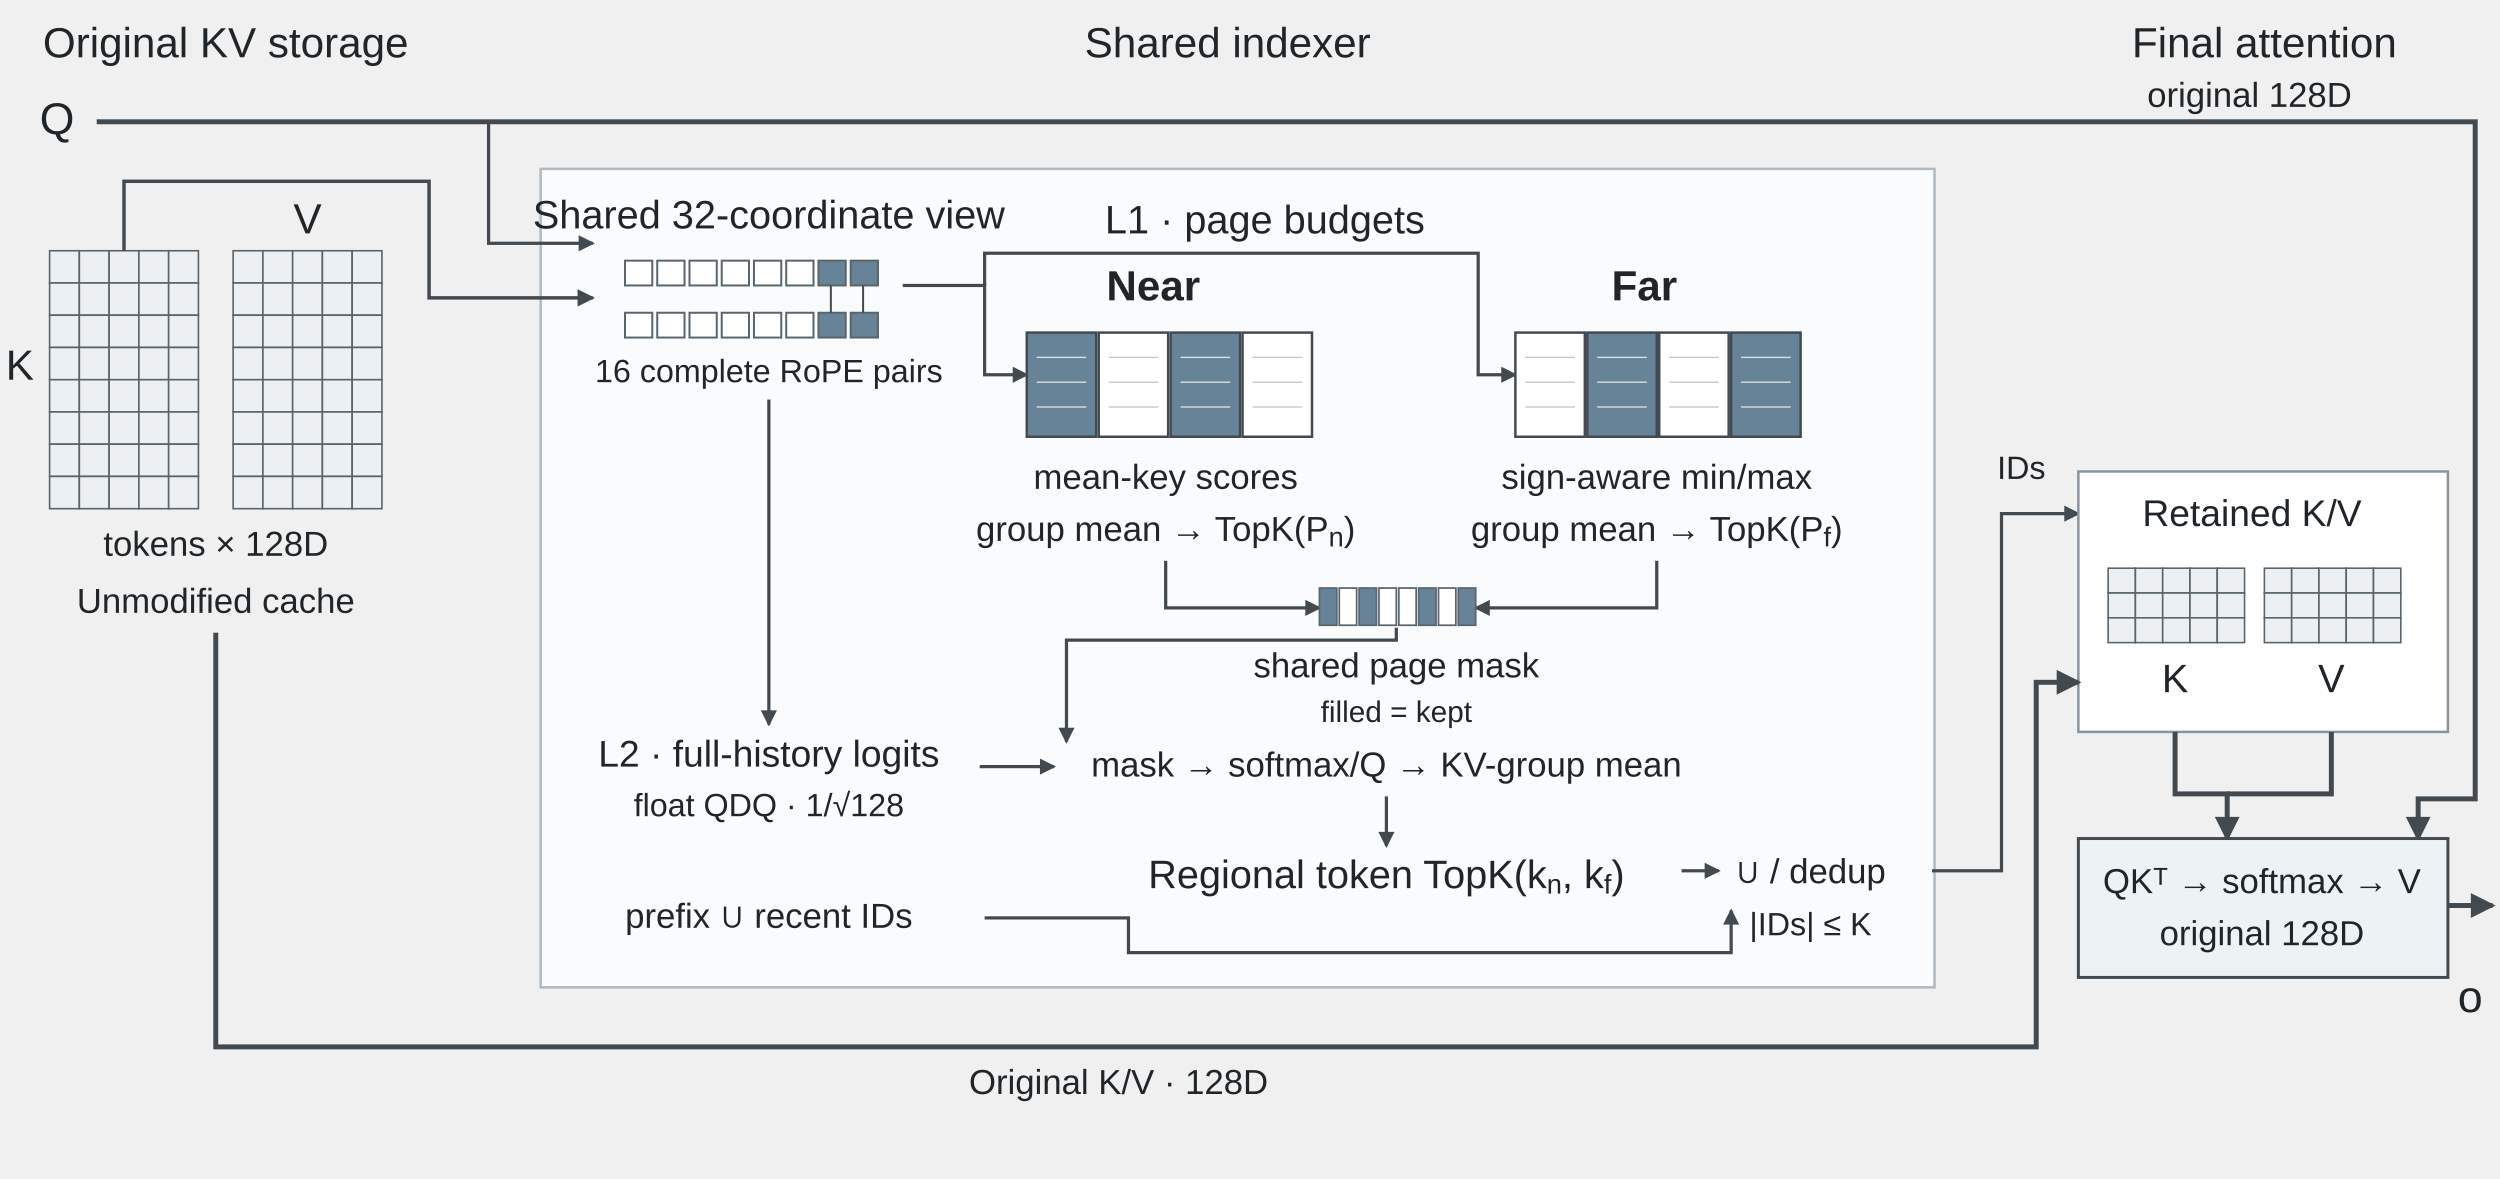
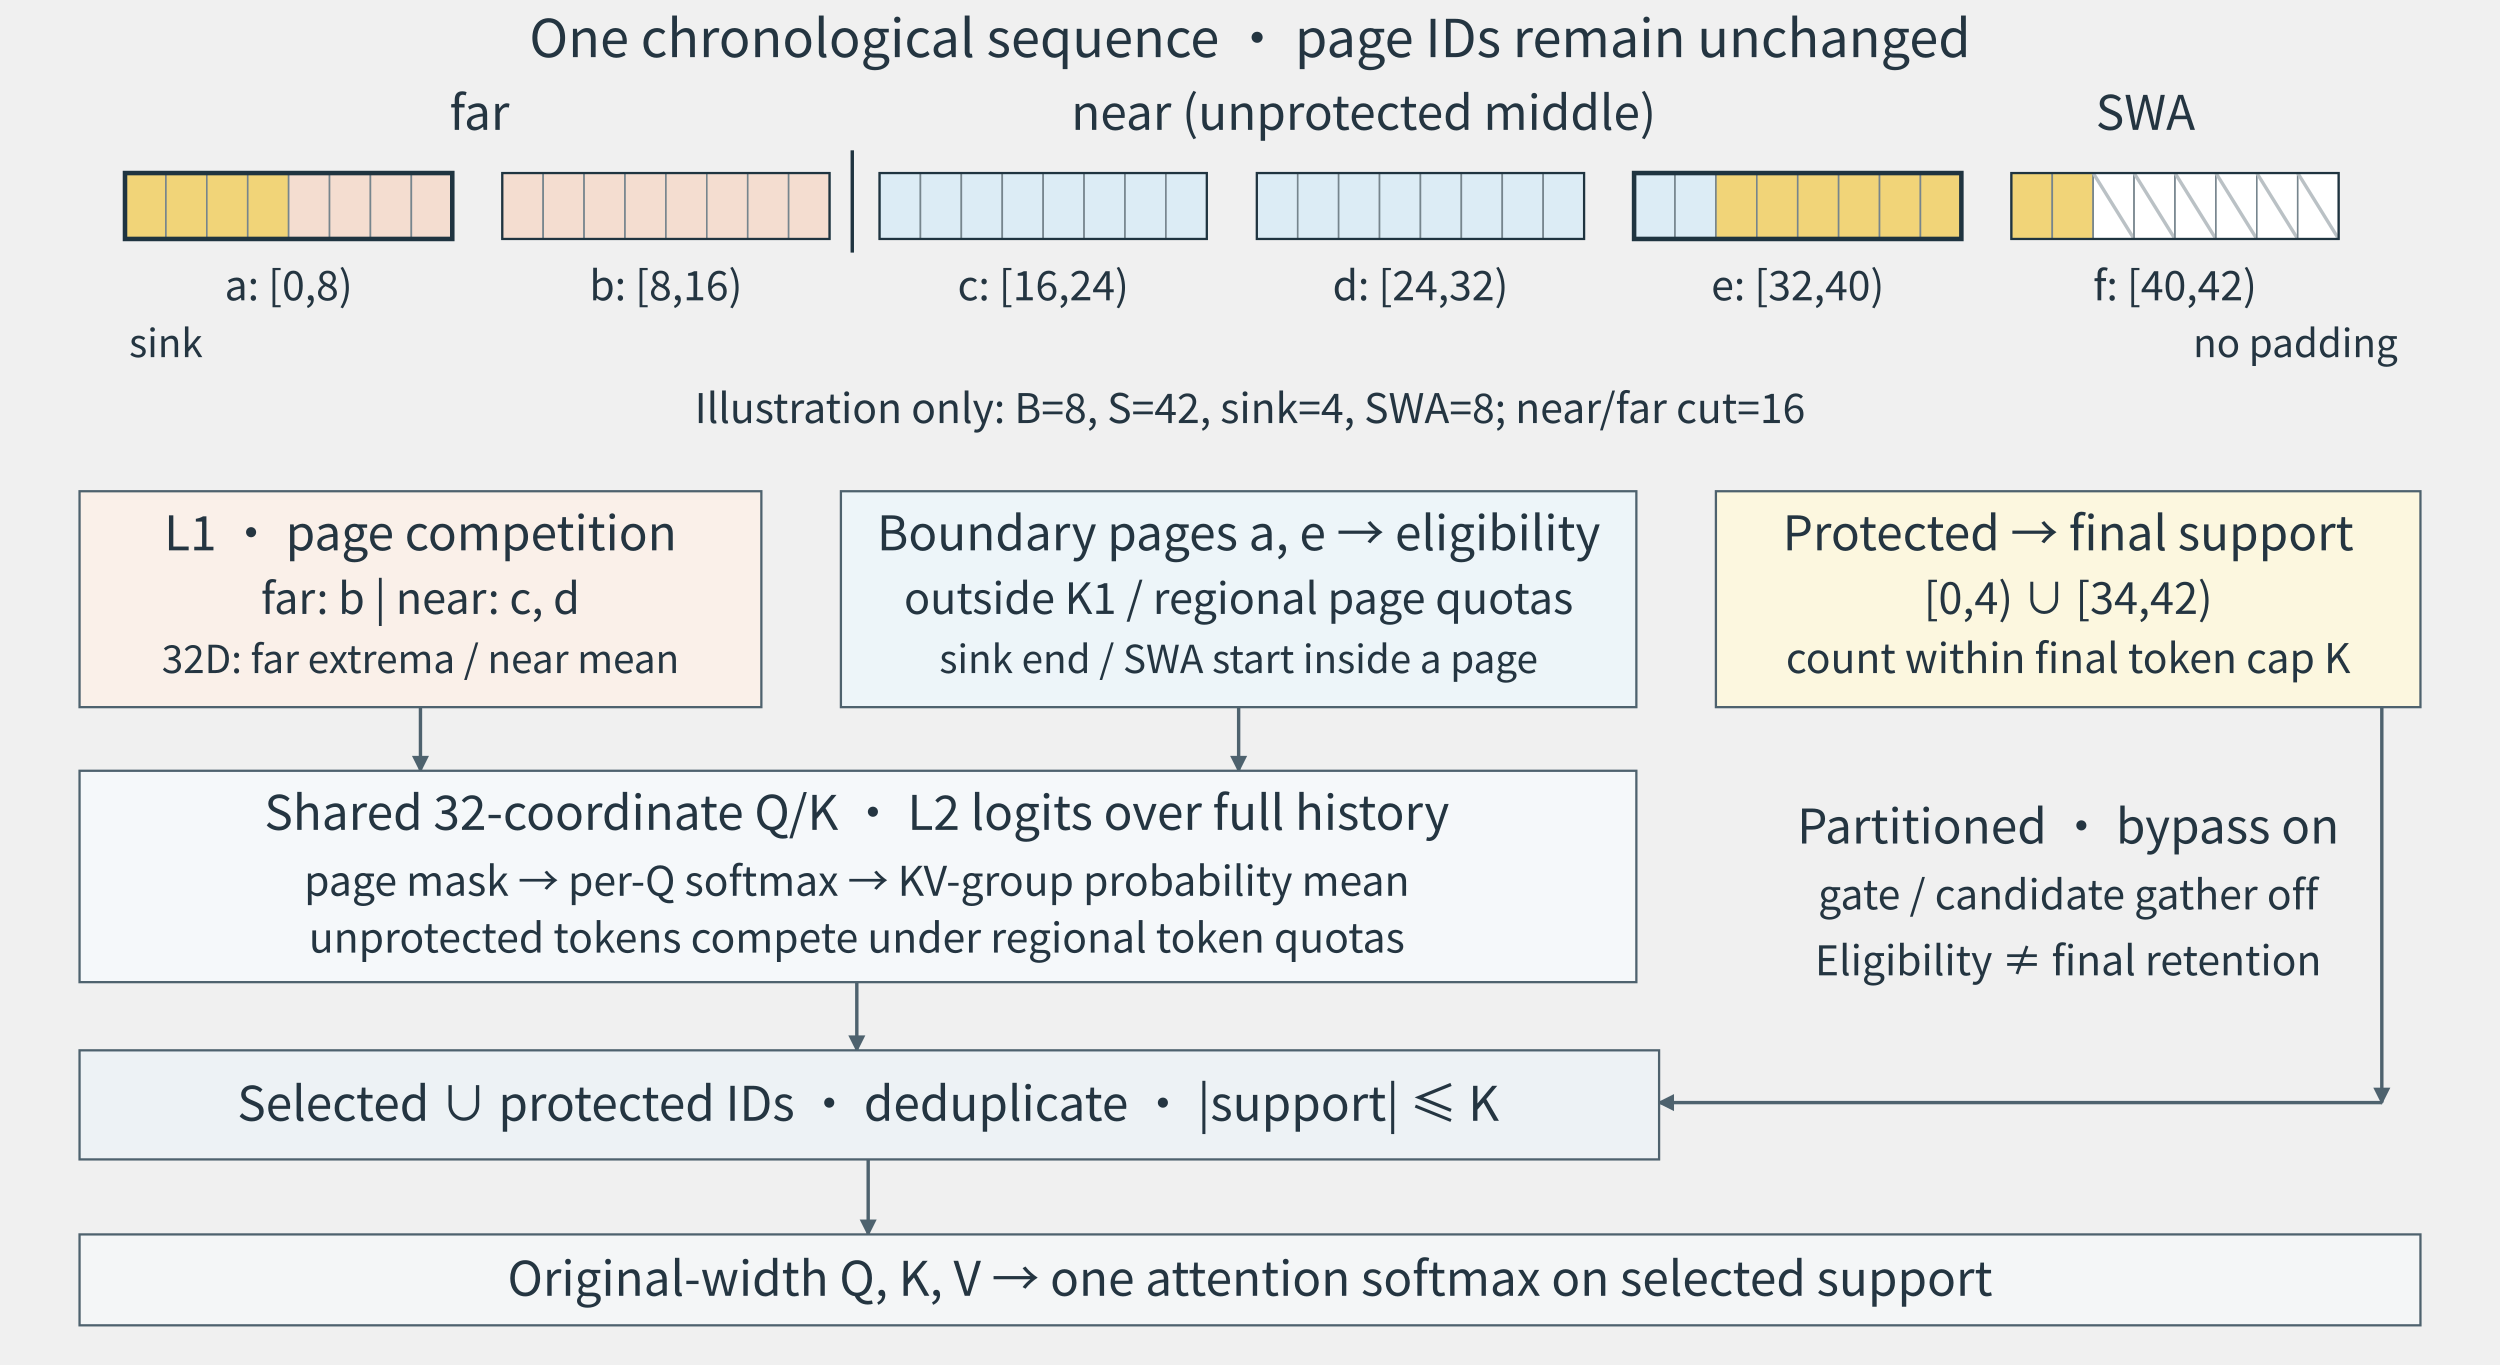
- <svg xmlns="http://www.w3.org/2000/svg" width="7in" height="3.3in" viewBox="0 0 1008 475">
+ <svg xmlns="http://www.w3.org/2000/svg" width="7in" height="3.82in" viewBox="0 0 1100 600">
  <defs>
    <marker id="a" viewBox="0 0 8 8" refX="7" refY="4" markerWidth="5" markerHeight="5" orient="auto">
-       <path d="M0,0 L8,4 L0,8z" fill="#424a50" />
+       <path d="M0,0 L8,4 L0,8z" fill="#4E626E" />
    </marker>
  </defs>
-   <g font-family="Arial">
-     <text x="91" y="23" font-size="17" text-anchor="middle" fill="#202529" font-weight="normal">Original KV storage</text>
-     <text x="495" y="23" font-size="17" text-anchor="middle" fill="#202529" font-weight="normal">Shared indexer</text>
-     <text x="913" y="23" font-size="17" text-anchor="middle" fill="#202529" font-weight="normal">Final attention</text>
-     <rect x="218" y="68" width="562" height="330" fill="#fafbfc" stroke="#aeb9c0" stroke-width="1" />
-     <text x="23" y="54" font-size="18" text-anchor="middle" fill="#202529" font-weight="normal">Q</text>
-     <polyline points="39,49 998,49 998,322 975,322 975,338" fill="none" stroke="#424a50" stroke-width="2" marker-end="url(#a)" />
-     <text x="907" y="43" font-size="14" text-anchor="middle" fill="#202529" font-weight="normal">original 128D</text>
-     <text x="8" y="153" font-size="17" text-anchor="middle" fill="#202529" font-weight="normal">K</text>
-     <text x="124" y="94" font-size="17" text-anchor="middle" fill="#202529" font-weight="normal">V</text>
-     <rect x="20" y="101" width="12" height="13" fill="#edf0f2" stroke="#58656e" stroke-width="0.65" />
-     <rect x="32" y="101" width="12" height="13" fill="#edf0f2" stroke="#58656e" stroke-width="0.65" />
-     <rect x="44" y="101" width="12" height="13" fill="#edf0f2" stroke="#58656e" stroke-width="0.65" />
-     <rect x="56" y="101" width="12" height="13" fill="#edf0f2" stroke="#58656e" stroke-width="0.65" />
-     <rect x="68" y="101" width="12" height="13" fill="#edf0f2" stroke="#58656e" stroke-width="0.65" />
-     <rect x="20" y="114" width="12" height="13" fill="#edf0f2" stroke="#58656e" stroke-width="0.65" />
-     <rect x="32" y="114" width="12" height="13" fill="#edf0f2" stroke="#58656e" stroke-width="0.65" />
-     <rect x="44" y="114" width="12" height="13" fill="#edf0f2" stroke="#58656e" stroke-width="0.65" />
-     <rect x="56" y="114" width="12" height="13" fill="#edf0f2" stroke="#58656e" stroke-width="0.65" />
-     <rect x="68" y="114" width="12" height="13" fill="#edf0f2" stroke="#58656e" stroke-width="0.65" />
-     <rect x="20" y="127" width="12" height="13" fill="#edf0f2" stroke="#58656e" stroke-width="0.65" />
-     <rect x="32" y="127" width="12" height="13" fill="#edf0f2" stroke="#58656e" stroke-width="0.65" />
-     <rect x="44" y="127" width="12" height="13" fill="#edf0f2" stroke="#58656e" stroke-width="0.65" />
-     <rect x="56" y="127" width="12" height="13" fill="#edf0f2" stroke="#58656e" stroke-width="0.65" />
-     <rect x="68" y="127" width="12" height="13" fill="#edf0f2" stroke="#58656e" stroke-width="0.65" />
-     <rect x="20" y="140" width="12" height="13" fill="#edf0f2" stroke="#58656e" stroke-width="0.65" />
-     <rect x="32" y="140" width="12" height="13" fill="#edf0f2" stroke="#58656e" stroke-width="0.65" />
-     <rect x="44" y="140" width="12" height="13" fill="#edf0f2" stroke="#58656e" stroke-width="0.65" />
-     <rect x="56" y="140" width="12" height="13" fill="#edf0f2" stroke="#58656e" stroke-width="0.65" />
-     <rect x="68" y="140" width="12" height="13" fill="#edf0f2" stroke="#58656e" stroke-width="0.65" />
-     <rect x="20" y="153" width="12" height="13" fill="#edf0f2" stroke="#58656e" stroke-width="0.65" />
-     <rect x="32" y="153" width="12" height="13" fill="#edf0f2" stroke="#58656e" stroke-width="0.65" />
-     <rect x="44" y="153" width="12" height="13" fill="#edf0f2" stroke="#58656e" stroke-width="0.65" />
-     <rect x="56" y="153" width="12" height="13" fill="#edf0f2" stroke="#58656e" stroke-width="0.65" />
-     <rect x="68" y="153" width="12" height="13" fill="#edf0f2" stroke="#58656e" stroke-width="0.65" />
-     <rect x="20" y="166" width="12" height="13" fill="#edf0f2" stroke="#58656e" stroke-width="0.65" />
-     <rect x="32" y="166" width="12" height="13" fill="#edf0f2" stroke="#58656e" stroke-width="0.65" />
-     <rect x="44" y="166" width="12" height="13" fill="#edf0f2" stroke="#58656e" stroke-width="0.65" />
-     <rect x="56" y="166" width="12" height="13" fill="#edf0f2" stroke="#58656e" stroke-width="0.65" />
-     <rect x="68" y="166" width="12" height="13" fill="#edf0f2" stroke="#58656e" stroke-width="0.65" />
-     <rect x="20" y="179" width="12" height="13" fill="#edf0f2" stroke="#58656e" stroke-width="0.65" />
-     <rect x="32" y="179" width="12" height="13" fill="#edf0f2" stroke="#58656e" stroke-width="0.65" />
-     <rect x="44" y="179" width="12" height="13" fill="#edf0f2" stroke="#58656e" stroke-width="0.65" />
-     <rect x="56" y="179" width="12" height="13" fill="#edf0f2" stroke="#58656e" stroke-width="0.65" />
-     <rect x="68" y="179" width="12" height="13" fill="#edf0f2" stroke="#58656e" stroke-width="0.65" />
-     <rect x="20" y="192" width="12" height="13" fill="#edf0f2" stroke="#58656e" stroke-width="0.65" />
-     <rect x="32" y="192" width="12" height="13" fill="#edf0f2" stroke="#58656e" stroke-width="0.65" />
-     <rect x="44" y="192" width="12" height="13" fill="#edf0f2" stroke="#58656e" stroke-width="0.65" />
-     <rect x="56" y="192" width="12" height="13" fill="#edf0f2" stroke="#58656e" stroke-width="0.65" />
-     <rect x="68" y="192" width="12" height="13" fill="#edf0f2" stroke="#58656e" stroke-width="0.65" />
-     <rect x="94" y="101" width="12" height="13" fill="#edf0f2" stroke="#58656e" stroke-width="0.65" />
-     <rect x="106" y="101" width="12" height="13" fill="#edf0f2" stroke="#58656e" stroke-width="0.65" />
-     <rect x="118" y="101" width="12" height="13" fill="#edf0f2" stroke="#58656e" stroke-width="0.65" />
-     <rect x="130" y="101" width="12" height="13" fill="#edf0f2" stroke="#58656e" stroke-width="0.65" />
-     <rect x="142" y="101" width="12" height="13" fill="#edf0f2" stroke="#58656e" stroke-width="0.65" />
-     <rect x="94" y="114" width="12" height="13" fill="#edf0f2" stroke="#58656e" stroke-width="0.65" />
-     <rect x="106" y="114" width="12" height="13" fill="#edf0f2" stroke="#58656e" stroke-width="0.65" />
-     <rect x="118" y="114" width="12" height="13" fill="#edf0f2" stroke="#58656e" stroke-width="0.65" />
-     <rect x="130" y="114" width="12" height="13" fill="#edf0f2" stroke="#58656e" stroke-width="0.65" />
-     <rect x="142" y="114" width="12" height="13" fill="#edf0f2" stroke="#58656e" stroke-width="0.65" />
-     <rect x="94" y="127" width="12" height="13" fill="#edf0f2" stroke="#58656e" stroke-width="0.65" />
-     <rect x="106" y="127" width="12" height="13" fill="#edf0f2" stroke="#58656e" stroke-width="0.65" />
-     <rect x="118" y="127" width="12" height="13" fill="#edf0f2" stroke="#58656e" stroke-width="0.65" />
-     <rect x="130" y="127" width="12" height="13" fill="#edf0f2" stroke="#58656e" stroke-width="0.65" />
-     <rect x="142" y="127" width="12" height="13" fill="#edf0f2" stroke="#58656e" stroke-width="0.65" />
-     <rect x="94" y="140" width="12" height="13" fill="#edf0f2" stroke="#58656e" stroke-width="0.65" />
-     <rect x="106" y="140" width="12" height="13" fill="#edf0f2" stroke="#58656e" stroke-width="0.65" />
-     <rect x="118" y="140" width="12" height="13" fill="#edf0f2" stroke="#58656e" stroke-width="0.65" />
-     <rect x="130" y="140" width="12" height="13" fill="#edf0f2" stroke="#58656e" stroke-width="0.65" />
-     <rect x="142" y="140" width="12" height="13" fill="#edf0f2" stroke="#58656e" stroke-width="0.65" />
-     <rect x="94" y="153" width="12" height="13" fill="#edf0f2" stroke="#58656e" stroke-width="0.65" />
-     <rect x="106" y="153" width="12" height="13" fill="#edf0f2" stroke="#58656e" stroke-width="0.65" />
-     <rect x="118" y="153" width="12" height="13" fill="#edf0f2" stroke="#58656e" stroke-width="0.65" />
-     <rect x="130" y="153" width="12" height="13" fill="#edf0f2" stroke="#58656e" stroke-width="0.65" />
-     <rect x="142" y="153" width="12" height="13" fill="#edf0f2" stroke="#58656e" stroke-width="0.65" />
-     <rect x="94" y="166" width="12" height="13" fill="#edf0f2" stroke="#58656e" stroke-width="0.65" />
-     <rect x="106" y="166" width="12" height="13" fill="#edf0f2" stroke="#58656e" stroke-width="0.65" />
-     <rect x="118" y="166" width="12" height="13" fill="#edf0f2" stroke="#58656e" stroke-width="0.65" />
-     <rect x="130" y="166" width="12" height="13" fill="#edf0f2" stroke="#58656e" stroke-width="0.65" />
-     <rect x="142" y="166" width="12" height="13" fill="#edf0f2" stroke="#58656e" stroke-width="0.65" />
-     <rect x="94" y="179" width="12" height="13" fill="#edf0f2" stroke="#58656e" stroke-width="0.65" />
-     <rect x="106" y="179" width="12" height="13" fill="#edf0f2" stroke="#58656e" stroke-width="0.65" />
-     <rect x="118" y="179" width="12" height="13" fill="#edf0f2" stroke="#58656e" stroke-width="0.65" />
-     <rect x="130" y="179" width="12" height="13" fill="#edf0f2" stroke="#58656e" stroke-width="0.65" />
-     <rect x="142" y="179" width="12" height="13" fill="#edf0f2" stroke="#58656e" stroke-width="0.65" />
-     <rect x="94" y="192" width="12" height="13" fill="#edf0f2" stroke="#58656e" stroke-width="0.65" />
-     <rect x="106" y="192" width="12" height="13" fill="#edf0f2" stroke="#58656e" stroke-width="0.65" />
-     <rect x="118" y="192" width="12" height="13" fill="#edf0f2" stroke="#58656e" stroke-width="0.65" />
-     <rect x="130" y="192" width="12" height="13" fill="#edf0f2" stroke="#58656e" stroke-width="0.65" />
-     <rect x="142" y="192" width="12" height="13" fill="#edf0f2" stroke="#58656e" stroke-width="0.65" />
-     <text x="87" y="224" font-size="14" text-anchor="middle" fill="#202529" font-weight="normal">tokens × 128D</text>
-     <text x="87" y="247" font-size="14" text-anchor="middle" fill="#202529" font-weight="normal">Unmodified cache</text>
-     <polyline points="50,101 50,73 173,73 173,120 239,120" fill="none" stroke="#424a50" stroke-width="1.4" marker-end="url(#a)" />
-     <polyline points="197,49 197,98 239,98" fill="none" stroke="#424a50" stroke-width="1.3" marker-end="url(#a)" />
-     <text x="310" y="92" font-size="16" text-anchor="middle" fill="#202529" font-weight="normal">Shared 32-coordinate view</text>
-     <rect x="252" y="105" width="11" height="10" fill="white" stroke="#58656e" stroke-width="0.8" />
-     <rect x="265" y="105" width="11" height="10" fill="white" stroke="#58656e" stroke-width="0.8" />
-     <rect x="278" y="105" width="11" height="10" fill="white" stroke="#58656e" stroke-width="0.8" />
-     <rect x="291" y="105" width="11" height="10" fill="white" stroke="#58656e" stroke-width="0.8" />
-     <rect x="304" y="105" width="11" height="10" fill="white" stroke="#58656e" stroke-width="0.8" />
-     <rect x="317" y="105" width="11" height="10" fill="white" stroke="#58656e" stroke-width="0.8" />
-     <rect x="330" y="105" width="11" height="10" fill="#668398" stroke="#58656e" stroke-width="0.8" />
-     <rect x="343" y="105" width="11" height="10" fill="#668398" stroke="#58656e" stroke-width="0.8" />
-     <rect x="252" y="126" width="11" height="10" fill="white" stroke="#58656e" stroke-width="0.8" />
-     <rect x="265" y="126" width="11" height="10" fill="white" stroke="#58656e" stroke-width="0.8" />
-     <rect x="278" y="126" width="11" height="10" fill="white" stroke="#58656e" stroke-width="0.8" />
-     <rect x="291" y="126" width="11" height="10" fill="white" stroke="#58656e" stroke-width="0.8" />
-     <rect x="304" y="126" width="11" height="10" fill="white" stroke="#58656e" stroke-width="0.8" />
-     <rect x="317" y="126" width="11" height="10" fill="white" stroke="#58656e" stroke-width="0.8" />
-     <rect x="330" y="126" width="11" height="10" fill="#668398" stroke="#58656e" stroke-width="0.8" />
-     <rect x="343" y="126" width="11" height="10" fill="#668398" stroke="#58656e" stroke-width="0.8" />
-     <polyline points="335,115 335,126" fill="none" stroke="#424a50" stroke-width="0.8" />
-     <polyline points="348,115 348,126" fill="none" stroke="#424a50" stroke-width="0.8" />
-     <text x="310" y="154" font-size="13" text-anchor="middle" fill="#202529" font-weight="normal">16 complete RoPE pairs</text>
-     <text x="510" y="94" font-size="16" text-anchor="middle" fill="#202529" font-weight="normal">L1 · page budgets</text>
-     <text x="465" y="121" font-size="17" text-anchor="middle" fill="#202529" font-weight="bold">Near</text>
-     <text x="663" y="121" font-size="17" text-anchor="middle" fill="#202529" font-weight="bold">Far</text>
-     <polyline points="364,115 397,115 397,151 414,151" fill="none" stroke="#424a50" stroke-width="1.3" marker-end="url(#a)" />
-     <polyline points="397,115 397,102 596,102 596,151 611,151" fill="none" stroke="#424a50" stroke-width="1.3" marker-end="url(#a)" />
-     <rect x="414" y="134" width="28" height="42" fill="#668398" stroke="#424a50" stroke-width="1" />
-     <polyline points="418,144 438,144" fill="none" stroke="#d9e0e5" stroke-width="0.55" />
-     <polyline points="418,154 438,154" fill="none" stroke="#d9e0e5" stroke-width="0.55" />
-     <polyline points="418,164 438,164" fill="none" stroke="#d9e0e5" stroke-width="0.55" />
-     <rect x="443" y="134" width="28" height="42" fill="white" stroke="#424a50" stroke-width="1" />
-     <polyline points="447,144 467,144" fill="none" stroke="#c2c8cc" stroke-width="0.55" />
-     <polyline points="447,154 467,154" fill="none" stroke="#c2c8cc" stroke-width="0.55" />
-     <polyline points="447,164 467,164" fill="none" stroke="#c2c8cc" stroke-width="0.55" />
-     <rect x="472" y="134" width="28" height="42" fill="#668398" stroke="#424a50" stroke-width="1" />
-     <polyline points="476,144 496,144" fill="none" stroke="#d9e0e5" stroke-width="0.55" />
-     <polyline points="476,154 496,154" fill="none" stroke="#d9e0e5" stroke-width="0.55" />
-     <polyline points="476,164 496,164" fill="none" stroke="#d9e0e5" stroke-width="0.55" />
-     <rect x="501" y="134" width="28" height="42" fill="white" stroke="#424a50" stroke-width="1" />
-     <polyline points="505,144 525,144" fill="none" stroke="#c2c8cc" stroke-width="0.55" />
-     <polyline points="505,154 525,154" fill="none" stroke="#c2c8cc" stroke-width="0.55" />
-     <polyline points="505,164 525,164" fill="none" stroke="#c2c8cc" stroke-width="0.55" />
-     <rect x="611" y="134" width="28" height="42" fill="white" stroke="#424a50" stroke-width="1" />
-     <polyline points="615,144 635,144" fill="none" stroke="#c2c8cc" stroke-width="0.55" />
-     <polyline points="615,154 635,154" fill="none" stroke="#c2c8cc" stroke-width="0.55" />
-     <polyline points="615,164 635,164" fill="none" stroke="#c2c8cc" stroke-width="0.55" />
-     <rect x="640" y="134" width="28" height="42" fill="#668398" stroke="#424a50" stroke-width="1" />
-     <polyline points="644,144 664,144" fill="none" stroke="#d9e0e5" stroke-width="0.55" />
-     <polyline points="644,154 664,154" fill="none" stroke="#d9e0e5" stroke-width="0.55" />
-     <polyline points="644,164 664,164" fill="none" stroke="#d9e0e5" stroke-width="0.55" />
-     <rect x="669" y="134" width="28" height="42" fill="white" stroke="#424a50" stroke-width="1" />
-     <polyline points="673,144 693,144" fill="none" stroke="#c2c8cc" stroke-width="0.55" />
-     <polyline points="673,154 693,154" fill="none" stroke="#c2c8cc" stroke-width="0.55" />
-     <polyline points="673,164 693,164" fill="none" stroke="#c2c8cc" stroke-width="0.55" />
-     <rect x="698" y="134" width="28" height="42" fill="#668398" stroke="#424a50" stroke-width="1" />
-     <polyline points="702,144 722,144" fill="none" stroke="#d9e0e5" stroke-width="0.55" />
-     <polyline points="702,154 722,154" fill="none" stroke="#d9e0e5" stroke-width="0.55" />
-     <polyline points="702,164 722,164" fill="none" stroke="#d9e0e5" stroke-width="0.55" />
-     <text x="470" y="197" font-size="14" text-anchor="middle" fill="#202529" font-weight="normal">mean-key scores</text>
-     <text x="668" y="197" font-size="14" text-anchor="middle" fill="#202529" font-weight="normal">sign-aware min/max</text>
-     <text x="470" y="218" font-size="14" text-anchor="middle" fill="#202529" font-weight="normal">group mean → TopK(P<tspan baseline-shift="sub" font-size="11">n</tspan>)</text>
-     <text x="668" y="218" font-size="14" text-anchor="middle" fill="#202529" font-weight="normal">group mean → TopK(P<tspan baseline-shift="sub" font-size="11">f</tspan>)</text>
-     <polyline points="470,226 470,245 532,245" fill="none" stroke="#424a50" stroke-width="1.3" marker-end="url(#a)" />
-     <polyline points="668,226 668,245 595,245" fill="none" stroke="#424a50" stroke-width="1.3" marker-end="url(#a)" />
-     <rect x="532" y="237" width="7" height="15" fill="#668398" stroke="#58656e" stroke-width="0.7" />
-     <rect x="540" y="237" width="7" height="15" fill="white" stroke="#58656e" stroke-width="0.7" />
-     <rect x="548" y="237" width="7" height="15" fill="#668398" stroke="#58656e" stroke-width="0.7" />
-     <rect x="556" y="237" width="7" height="15" fill="white" stroke="#58656e" stroke-width="0.7" />
-     <rect x="564" y="237" width="7" height="15" fill="white" stroke="#58656e" stroke-width="0.7" />
-     <rect x="572" y="237" width="7" height="15" fill="#668398" stroke="#58656e" stroke-width="0.7" />
-     <rect x="580" y="237" width="7" height="15" fill="white" stroke="#58656e" stroke-width="0.7" />
-     <rect x="588" y="237" width="7" height="15" fill="#668398" stroke="#58656e" stroke-width="0.7" />
-     <text x="563" y="273" font-size="14" text-anchor="middle" fill="#202529" font-weight="normal">shared page mask</text>
-     <text x="563" y="291" font-size="12" text-anchor="middle" fill="#202529" font-weight="normal">filled = kept</text>
-     <polyline points="310,161 310,292" fill="none" stroke="#424a50" stroke-width="1.3" marker-end="url(#a)" />
-     <text x="310" y="309" font-size="15" text-anchor="middle" fill="#202529" font-weight="normal">L2 · full-history logits</text>
-     <text x="310" y="329" font-size="13" text-anchor="middle" fill="#202529" font-weight="normal">float QDQ · 1/√128</text>
-     <polyline points="395,309 425,309" fill="none" stroke="#424a50" stroke-width="1.3" marker-end="url(#a)" />
-     <text x="559" y="313" font-size="14" text-anchor="middle" fill="#202529" font-weight="normal">mask → softmax/Q → KV-group mean</text>
-     <polyline points="563,253 563,258 430,258 430,299" fill="none" stroke="#424a50" stroke-width="1.3" marker-end="url(#a)" />
-     <polyline points="559,321 559,341" fill="none" stroke="#424a50" stroke-width="1.3" marker-end="url(#a)" />
-     <text x="559" y="358" font-size="16" text-anchor="middle" fill="#202529" font-weight="normal">Regional token TopK(k<tspan baseline-shift="sub" font-size="11">n</tspan>, k<tspan baseline-shift="sub" font-size="11">f</tspan>)</text>
-     <text x="310" y="374" font-size="14" text-anchor="middle" fill="#202529" font-weight="normal">prefix ∪ recent IDs</text>
-     <polyline points="397,370 455,370 455,384 698,384 698,367" fill="none" stroke="#424a50" stroke-width="1.3" marker-end="url(#a)" />
-     <polyline points="678,351 693,351" fill="none" stroke="#424a50" stroke-width="1.3" marker-end="url(#a)" />
-     <text x="730" y="356" font-size="14" text-anchor="middle" fill="#202529" font-weight="normal">∪ / dedup</text>
-     <text x="730" y="377" font-size="13" text-anchor="middle" fill="#202529" font-weight="normal">|IDs| ≤ K</text>
-     <polyline points="779,351 807,351 807,207 838,207" fill="none" stroke="#424a50" stroke-width="1.3" marker-end="url(#a)" />
-     <text x="815" y="193" font-size="13" text-anchor="middle" fill="#202529" font-weight="normal">IDs</text>
-     <rect x="838" y="190" width="149" height="105" fill="white" stroke="#88949d" stroke-width="1" />
-     <text x="908" y="212" font-size="15" text-anchor="middle" fill="#202529" font-weight="normal">Retained K/V</text>
-     <rect x="850" y="229" width="11" height="10" fill="#edf0f2" stroke="#58656e" stroke-width="0.65" />
-     <rect x="861" y="229" width="11" height="10" fill="#edf0f2" stroke="#58656e" stroke-width="0.65" />
-     <rect x="872" y="229" width="11" height="10" fill="#edf0f2" stroke="#58656e" stroke-width="0.65" />
-     <rect x="883" y="229" width="11" height="10" fill="#edf0f2" stroke="#58656e" stroke-width="0.65" />
-     <rect x="894" y="229" width="11" height="10" fill="#edf0f2" stroke="#58656e" stroke-width="0.65" />
-     <rect x="850" y="239" width="11" height="10" fill="#edf0f2" stroke="#58656e" stroke-width="0.65" />
-     <rect x="861" y="239" width="11" height="10" fill="#edf0f2" stroke="#58656e" stroke-width="0.65" />
-     <rect x="872" y="239" width="11" height="10" fill="#edf0f2" stroke="#58656e" stroke-width="0.65" />
-     <rect x="883" y="239" width="11" height="10" fill="#edf0f2" stroke="#58656e" stroke-width="0.65" />
-     <rect x="894" y="239" width="11" height="10" fill="#edf0f2" stroke="#58656e" stroke-width="0.65" />
-     <rect x="850" y="249" width="11" height="10" fill="#edf0f2" stroke="#58656e" stroke-width="0.65" />
-     <rect x="861" y="249" width="11" height="10" fill="#edf0f2" stroke="#58656e" stroke-width="0.65" />
-     <rect x="872" y="249" width="11" height="10" fill="#edf0f2" stroke="#58656e" stroke-width="0.65" />
-     <rect x="883" y="249" width="11" height="10" fill="#edf0f2" stroke="#58656e" stroke-width="0.65" />
-     <rect x="894" y="249" width="11" height="10" fill="#edf0f2" stroke="#58656e" stroke-width="0.65" />
-     <rect x="913" y="229" width="11" height="10" fill="#edf0f2" stroke="#58656e" stroke-width="0.65" />
-     <rect x="924" y="229" width="11" height="10" fill="#edf0f2" stroke="#58656e" stroke-width="0.65" />
-     <rect x="935" y="229" width="11" height="10" fill="#edf0f2" stroke="#58656e" stroke-width="0.65" />
-     <rect x="946" y="229" width="11" height="10" fill="#edf0f2" stroke="#58656e" stroke-width="0.65" />
-     <rect x="957" y="229" width="11" height="10" fill="#edf0f2" stroke="#58656e" stroke-width="0.65" />
-     <rect x="913" y="239" width="11" height="10" fill="#edf0f2" stroke="#58656e" stroke-width="0.65" />
-     <rect x="924" y="239" width="11" height="10" fill="#edf0f2" stroke="#58656e" stroke-width="0.65" />
-     <rect x="935" y="239" width="11" height="10" fill="#edf0f2" stroke="#58656e" stroke-width="0.65" />
-     <rect x="946" y="239" width="11" height="10" fill="#edf0f2" stroke="#58656e" stroke-width="0.65" />
-     <rect x="957" y="239" width="11" height="10" fill="#edf0f2" stroke="#58656e" stroke-width="0.65" />
-     <rect x="913" y="249" width="11" height="10" fill="#edf0f2" stroke="#58656e" stroke-width="0.65" />
-     <rect x="924" y="249" width="11" height="10" fill="#edf0f2" stroke="#58656e" stroke-width="0.65" />
-     <rect x="935" y="249" width="11" height="10" fill="#edf0f2" stroke="#58656e" stroke-width="0.65" />
-     <rect x="946" y="249" width="11" height="10" fill="#edf0f2" stroke="#58656e" stroke-width="0.65" />
-     <rect x="957" y="249" width="11" height="10" fill="#edf0f2" stroke="#58656e" stroke-width="0.65" />
-     <text x="877" y="279" font-size="16" text-anchor="middle" fill="#202529" font-weight="normal">K</text>
-     <text x="940" y="279" font-size="16" text-anchor="middle" fill="#202529" font-weight="normal">V</text>
-     <polyline points="87,255 87,422 821,422 821,275 838,275" fill="none" stroke="#424a50" stroke-width="2" marker-end="url(#a)" />
-     <text x="451" y="441" font-size="14" text-anchor="middle" fill="#202529" font-weight="normal">Original K/V · 128D</text>
-     <polyline points="877,295 877,320 898,320 898,338" fill="none" stroke="#424a50" stroke-width="2" marker-end="url(#a)" />
-     <polyline points="940,295 940,320 898,320" fill="none" stroke="#424a50" stroke-width="2" />
-     <rect x="838" y="338" width="149" height="56" fill="#edf2f5" stroke="#424a50" stroke-width="1.2" />
-     <text x="912" y="360" font-size="14" text-anchor="middle" fill="#202529" font-weight="normal">QKᵀ → softmax → V</text>
-     <text x="912" y="381" font-size="14" text-anchor="middle" fill="#202529" font-weight="normal">original 128D</text>
-     <polyline points="987,365 1005,365" fill="none" stroke="#424a50" stroke-width="2" marker-end="url(#a)" />
-     <text x="996" y="408" font-size="18" text-anchor="middle" fill="#202529" font-weight="normal">o</text>
+   <g font-family="Noto Sans CJK SC, DejaVu Sans">
+     <text x="550" y="25" font-size="23" fill="#243541" text-anchor="middle">One chronological sequence · page IDs remain unchanged</text>
+     <text x="211" y="57" font-size="21" fill="#243541" text-anchor="middle">far</text>
+     <text x="600" y="57" font-size="21" fill="#243541" text-anchor="middle">near (unprotected middle)</text>
+     <text x="944" y="57" font-size="21" fill="#243541" text-anchor="middle">SWA</text>
+     <rect x="55" y="76" width="18" height="29" fill="#F1D478" stroke="#76858D" stroke-width="0.7" />
+     <rect x="73" y="76" width="18" height="29" fill="#F1D478" stroke="#76858D" stroke-width="0.7" />
+     <rect x="91" y="76" width="18" height="29" fill="#F1D478" stroke="#76858D" stroke-width="0.7" />
+     <rect x="109" y="76" width="18" height="29" fill="#F1D478" stroke="#76858D" stroke-width="0.7" />
+     <rect x="127" y="76" width="18" height="29" fill="#F4DDD0" stroke="#76858D" stroke-width="0.7" />
+     <rect x="145" y="76" width="18" height="29" fill="#F4DDD0" stroke="#76858D" stroke-width="0.7" />
+     <rect x="163" y="76" width="18" height="29" fill="#F4DDD0" stroke="#76858D" stroke-width="0.7" />
+     <rect x="181" y="76" width="18" height="29" fill="#F4DDD0" stroke="#76858D" stroke-width="0.7" />
+     <rect x="55" y="76" width="144" height="29" fill="none" stroke="#1F3440" stroke-width="2" />
+     <text x="127" y="132" font-size="18" fill="#243541" text-anchor="middle">a: [0,8)</text>
+     <rect x="221" y="76" width="18" height="29" fill="#F4DDD0" stroke="#76858D" stroke-width="0.7" />
+     <rect x="239" y="76" width="18" height="29" fill="#F4DDD0" stroke="#76858D" stroke-width="0.7" />
+     <rect x="257" y="76" width="18" height="29" fill="#F4DDD0" stroke="#76858D" stroke-width="0.7" />
+     <rect x="275" y="76" width="18" height="29" fill="#F4DDD0" stroke="#76858D" stroke-width="0.7" />
+     <rect x="293" y="76" width="18" height="29" fill="#F4DDD0" stroke="#76858D" stroke-width="0.7" />
+     <rect x="311" y="76" width="18" height="29" fill="#F4DDD0" stroke="#76858D" stroke-width="0.7" />
+     <rect x="329" y="76" width="18" height="29" fill="#F4DDD0" stroke="#76858D" stroke-width="0.7" />
+     <rect x="347" y="76" width="18" height="29" fill="#F4DDD0" stroke="#76858D" stroke-width="0.7" />
+     <rect x="221" y="76" width="144" height="29" fill="none" stroke="#1F3440" stroke-width="1" />
+     <text x="293" y="132" font-size="18" fill="#243541" text-anchor="middle">b: [8,16)</text>
+     <rect x="387" y="76" width="18" height="29" fill="#DCECF5" stroke="#76858D" stroke-width="0.7" />
+     <rect x="405" y="76" width="18" height="29" fill="#DCECF5" stroke="#76858D" stroke-width="0.7" />
+     <rect x="423" y="76" width="18" height="29" fill="#DCECF5" stroke="#76858D" stroke-width="0.7" />
+     <rect x="441" y="76" width="18" height="29" fill="#DCECF5" stroke="#76858D" stroke-width="0.7" />
+     <rect x="459" y="76" width="18" height="29" fill="#DCECF5" stroke="#76858D" stroke-width="0.7" />
+     <rect x="477" y="76" width="18" height="29" fill="#DCECF5" stroke="#76858D" stroke-width="0.7" />
+     <rect x="495" y="76" width="18" height="29" fill="#DCECF5" stroke="#76858D" stroke-width="0.7" />
+     <rect x="513" y="76" width="18" height="29" fill="#DCECF5" stroke="#76858D" stroke-width="0.7" />
+     <rect x="387" y="76" width="144" height="29" fill="none" stroke="#1F3440" stroke-width="1" />
+     <text x="459" y="132" font-size="18" fill="#243541" text-anchor="middle">c: [16,24)</text>
+     <rect x="553" y="76" width="18" height="29" fill="#DCECF5" stroke="#76858D" stroke-width="0.7" />
+     <rect x="571" y="76" width="18" height="29" fill="#DCECF5" stroke="#76858D" stroke-width="0.7" />
+     <rect x="589" y="76" width="18" height="29" fill="#DCECF5" stroke="#76858D" stroke-width="0.7" />
+     <rect x="607" y="76" width="18" height="29" fill="#DCECF5" stroke="#76858D" stroke-width="0.7" />
+     <rect x="625" y="76" width="18" height="29" fill="#DCECF5" stroke="#76858D" stroke-width="0.7" />
+     <rect x="643" y="76" width="18" height="29" fill="#DCECF5" stroke="#76858D" stroke-width="0.7" />
+     <rect x="661" y="76" width="18" height="29" fill="#DCECF5" stroke="#76858D" stroke-width="0.7" />
+     <rect x="679" y="76" width="18" height="29" fill="#DCECF5" stroke="#76858D" stroke-width="0.7" />
+     <rect x="553" y="76" width="144" height="29" fill="none" stroke="#1F3440" stroke-width="1" />
+     <text x="625" y="132" font-size="18" fill="#243541" text-anchor="middle">d: [24,32)</text>
+     <rect x="719" y="76" width="18" height="29" fill="#DCECF5" stroke="#76858D" stroke-width="0.7" />
+     <rect x="737" y="76" width="18" height="29" fill="#DCECF5" stroke="#76858D" stroke-width="0.7" />
+     <rect x="755" y="76" width="18" height="29" fill="#F1D478" stroke="#76858D" stroke-width="0.7" />
+     <rect x="773" y="76" width="18" height="29" fill="#F1D478" stroke="#76858D" stroke-width="0.7" />
+     <rect x="791" y="76" width="18" height="29" fill="#F1D478" stroke="#76858D" stroke-width="0.7" />
+     <rect x="809" y="76" width="18" height="29" fill="#F1D478" stroke="#76858D" stroke-width="0.7" />
+     <rect x="827" y="76" width="18" height="29" fill="#F1D478" stroke="#76858D" stroke-width="0.7" />
+     <rect x="845" y="76" width="18" height="29" fill="#F1D478" stroke="#76858D" stroke-width="0.7" />
+     <rect x="719" y="76" width="144" height="29" fill="none" stroke="#1F3440" stroke-width="2" />
+     <text x="791" y="132" font-size="18" fill="#243541" text-anchor="middle">e: [32,40)</text>
+     <rect x="885" y="76" width="18" height="29" fill="#F1D478" stroke="#76858D" stroke-width="0.7" />
+     <rect x="903" y="76" width="18" height="29" fill="#F1D478" stroke="#76858D" stroke-width="0.7" />
+     <rect x="921" y="76" width="18" height="29" fill="#FFFFFF" stroke="#76858D" stroke-width="0.7" />
+     <line x1="921" y1="76" x2="939" y2="105" stroke="#BAC1C5" stroke-width="1.5" />
+     <rect x="939" y="76" width="18" height="29" fill="#FFFFFF" stroke="#76858D" stroke-width="0.7" />
+     <line x1="939" y1="76" x2="957" y2="105" stroke="#BAC1C5" stroke-width="1.5" />
+     <rect x="957" y="76" width="18" height="29" fill="#FFFFFF" stroke="#76858D" stroke-width="0.7" />
+     <line x1="957" y1="76" x2="975" y2="105" stroke="#BAC1C5" stroke-width="1.5" />
+     <rect x="975" y="76" width="18" height="29" fill="#FFFFFF" stroke="#76858D" stroke-width="0.7" />
+     <line x1="975" y1="76" x2="993" y2="105" stroke="#BAC1C5" stroke-width="1.5" />
+     <rect x="993" y="76" width="18" height="29" fill="#FFFFFF" stroke="#76858D" stroke-width="0.7" />
+     <line x1="993" y1="76" x2="1011" y2="105" stroke="#BAC1C5" stroke-width="1.5" />
+     <rect x="1011" y="76" width="18" height="29" fill="#FFFFFF" stroke="#76858D" stroke-width="0.7" />
+     <line x1="1011" y1="76" x2="1029" y2="105" stroke="#BAC1C5" stroke-width="1.5" />
+     <rect x="885" y="76" width="144" height="29" fill="none" stroke="#1F3440" stroke-width="1" />
+     <text x="957" y="132" font-size="18" fill="#243541" text-anchor="middle">f: [40,42)</text>
+     <text x="73" y="157" font-size="17" fill="#243541" text-anchor="middle">sink</text>
+     <text x="1010" y="157" font-size="17" fill="#243541" text-anchor="middle">no padding</text>
+     <line x1="375" y1="66" x2="375" y2="111" stroke="#1F3440" stroke-width="1.5" />
+     <text x="550" y="186" font-size="18" fill="#243541" text-anchor="middle">Illustration only: B=8, S=42, sink=4, SWA=8; near/far cut=16</text>
+     <rect x="35" y="216" width="300" height="95" fill="#FAF0E9" stroke="#4E626E" stroke-width="1" />
+     <text x="185" y="242" font-size="21" fill="#243541" text-anchor="middle">L1 · page competition</text>
+     <text x="185" y="270" font-size="19" fill="#243541" text-anchor="middle">far: b   |   near: c, d</text>
+     <text x="185" y="296" font-size="17" fill="#243541" text-anchor="middle">32D: far extrema / near mean</text>
+     <rect x="370" y="216" width="350" height="95" fill="#EDF5F9" stroke="#4E626E" stroke-width="1" />
+     <text x="545" y="242" font-size="21" fill="#243541" text-anchor="middle">Boundary pages a, e → eligibility</text>
+     <text x="545" y="270" font-size="19" fill="#243541" text-anchor="middle">outside K1 / regional page quotas</text>
+     <text x="545" y="296" font-size="17" fill="#243541" text-anchor="middle">sink end / SWA start inside a page</text>
+     <rect x="755" y="216" width="310" height="95" fill="#FCF7DF" stroke="#4E626E" stroke-width="1" />
+     <text x="910" y="242" font-size="21" fill="#243541" text-anchor="middle">Protected → final support</text>
+     <text x="910" y="270" font-size="19" fill="#243541" text-anchor="middle">[0,4) ∪ [34,42)</text>
+     <text x="910" y="296" font-size="18" fill="#243541" text-anchor="middle">count within final token cap K</text>
+     <line x1="185" y1="311" x2="185" y2="339" stroke="#4E626E" stroke-width="1.5" marker-end="url(#a)" />
+     <line x1="545" y1="311" x2="545" y2="339" stroke="#4E626E" stroke-width="1.5" marker-end="url(#a)" />
+     <rect x="35" y="339" width="685" height="93" fill="#F5F8FA" stroke="#4E626E" stroke-width="1" />
+     <text x="377" y="365" font-size="21" fill="#243541" text-anchor="middle">Shared 32-coordinate Q/K · L2 logits over full history</text>
+     <text x="377" y="394" font-size="18" fill="#243541" text-anchor="middle">page mask → per-Q softmax → KV-group probability mean</text>
+     <text x="377" y="419" font-size="18" fill="#243541" text-anchor="middle">unprotected tokens compete under regional token quotas</text>
+     <line x1="377" y1="432" x2="377" y2="462" stroke="#4E626E" stroke-width="1.5" marker-end="url(#a)" />
+     <line x1="1048" y1="311" x2="1048" y2="485" stroke="#4E626E" stroke-width="1.5" marker-end="url(#a)" />
+     <line x1="1048" y1="485" x2="730" y2="485" stroke="#4E626E" stroke-width="1.5" marker-end="url(#a)" />
+     <rect x="35" y="462" width="695" height="48" fill="#EDF2F5" stroke="#4E626E" stroke-width="1" />
+     <text x="382" y="493" font-size="21" fill="#243541" text-anchor="middle">Selected ∪ protected IDs · deduplicate · |support| ≤ K</text>
+     <line x1="382" y1="510" x2="382" y2="543" stroke="#4E626E" stroke-width="1.5" marker-end="url(#a)" />
+     <rect x="35" y="543" width="1030" height="40" fill="#F4F6F7" stroke="#4E626E" stroke-width="1" />
+     <text x="550" y="570" font-size="21" fill="#243541" text-anchor="middle">Original-width Q, K, V → one attention softmax on selected support</text>
+     <text x="910" y="371" font-size="21" fill="#243541" text-anchor="middle">Partitioned · bypass on</text>
+     <text x="910" y="400" font-size="18" fill="#243541" text-anchor="middle">gate / candidate gather off</text>
+     <text x="910" y="429" font-size="18" fill="#243541" text-anchor="middle">Eligibility ≠ final retention</text>
  </g>
</svg>
